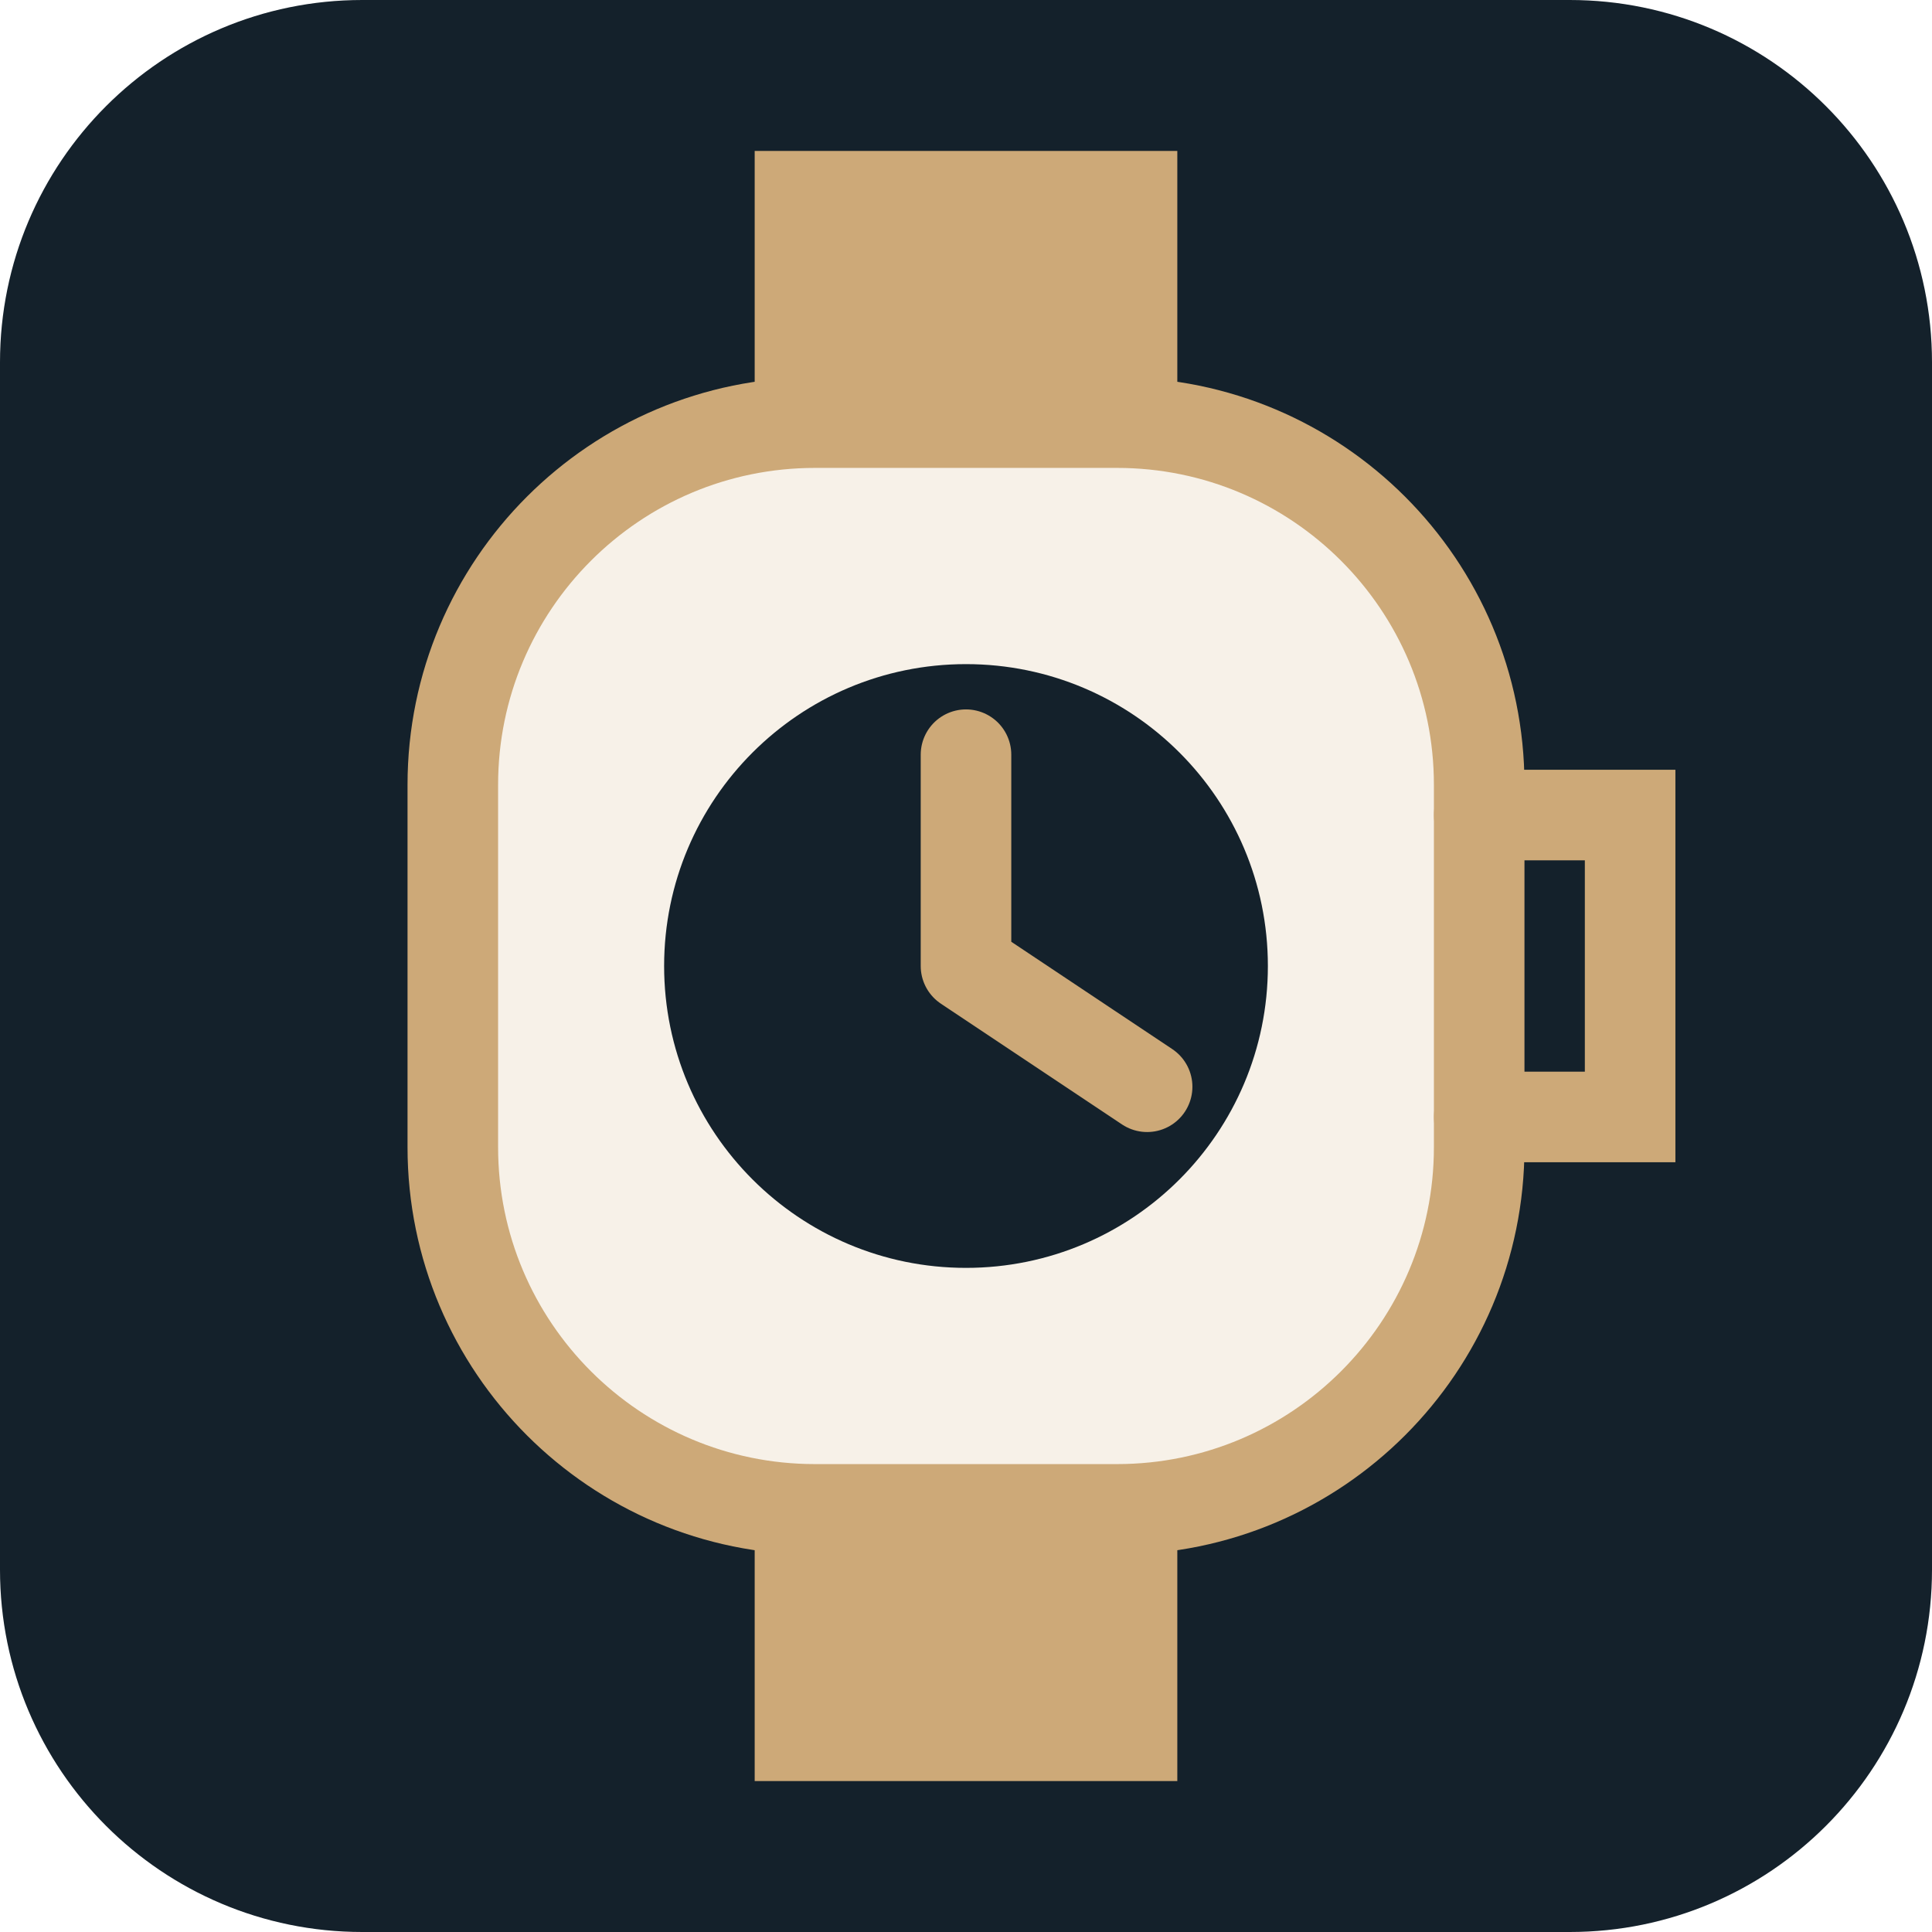
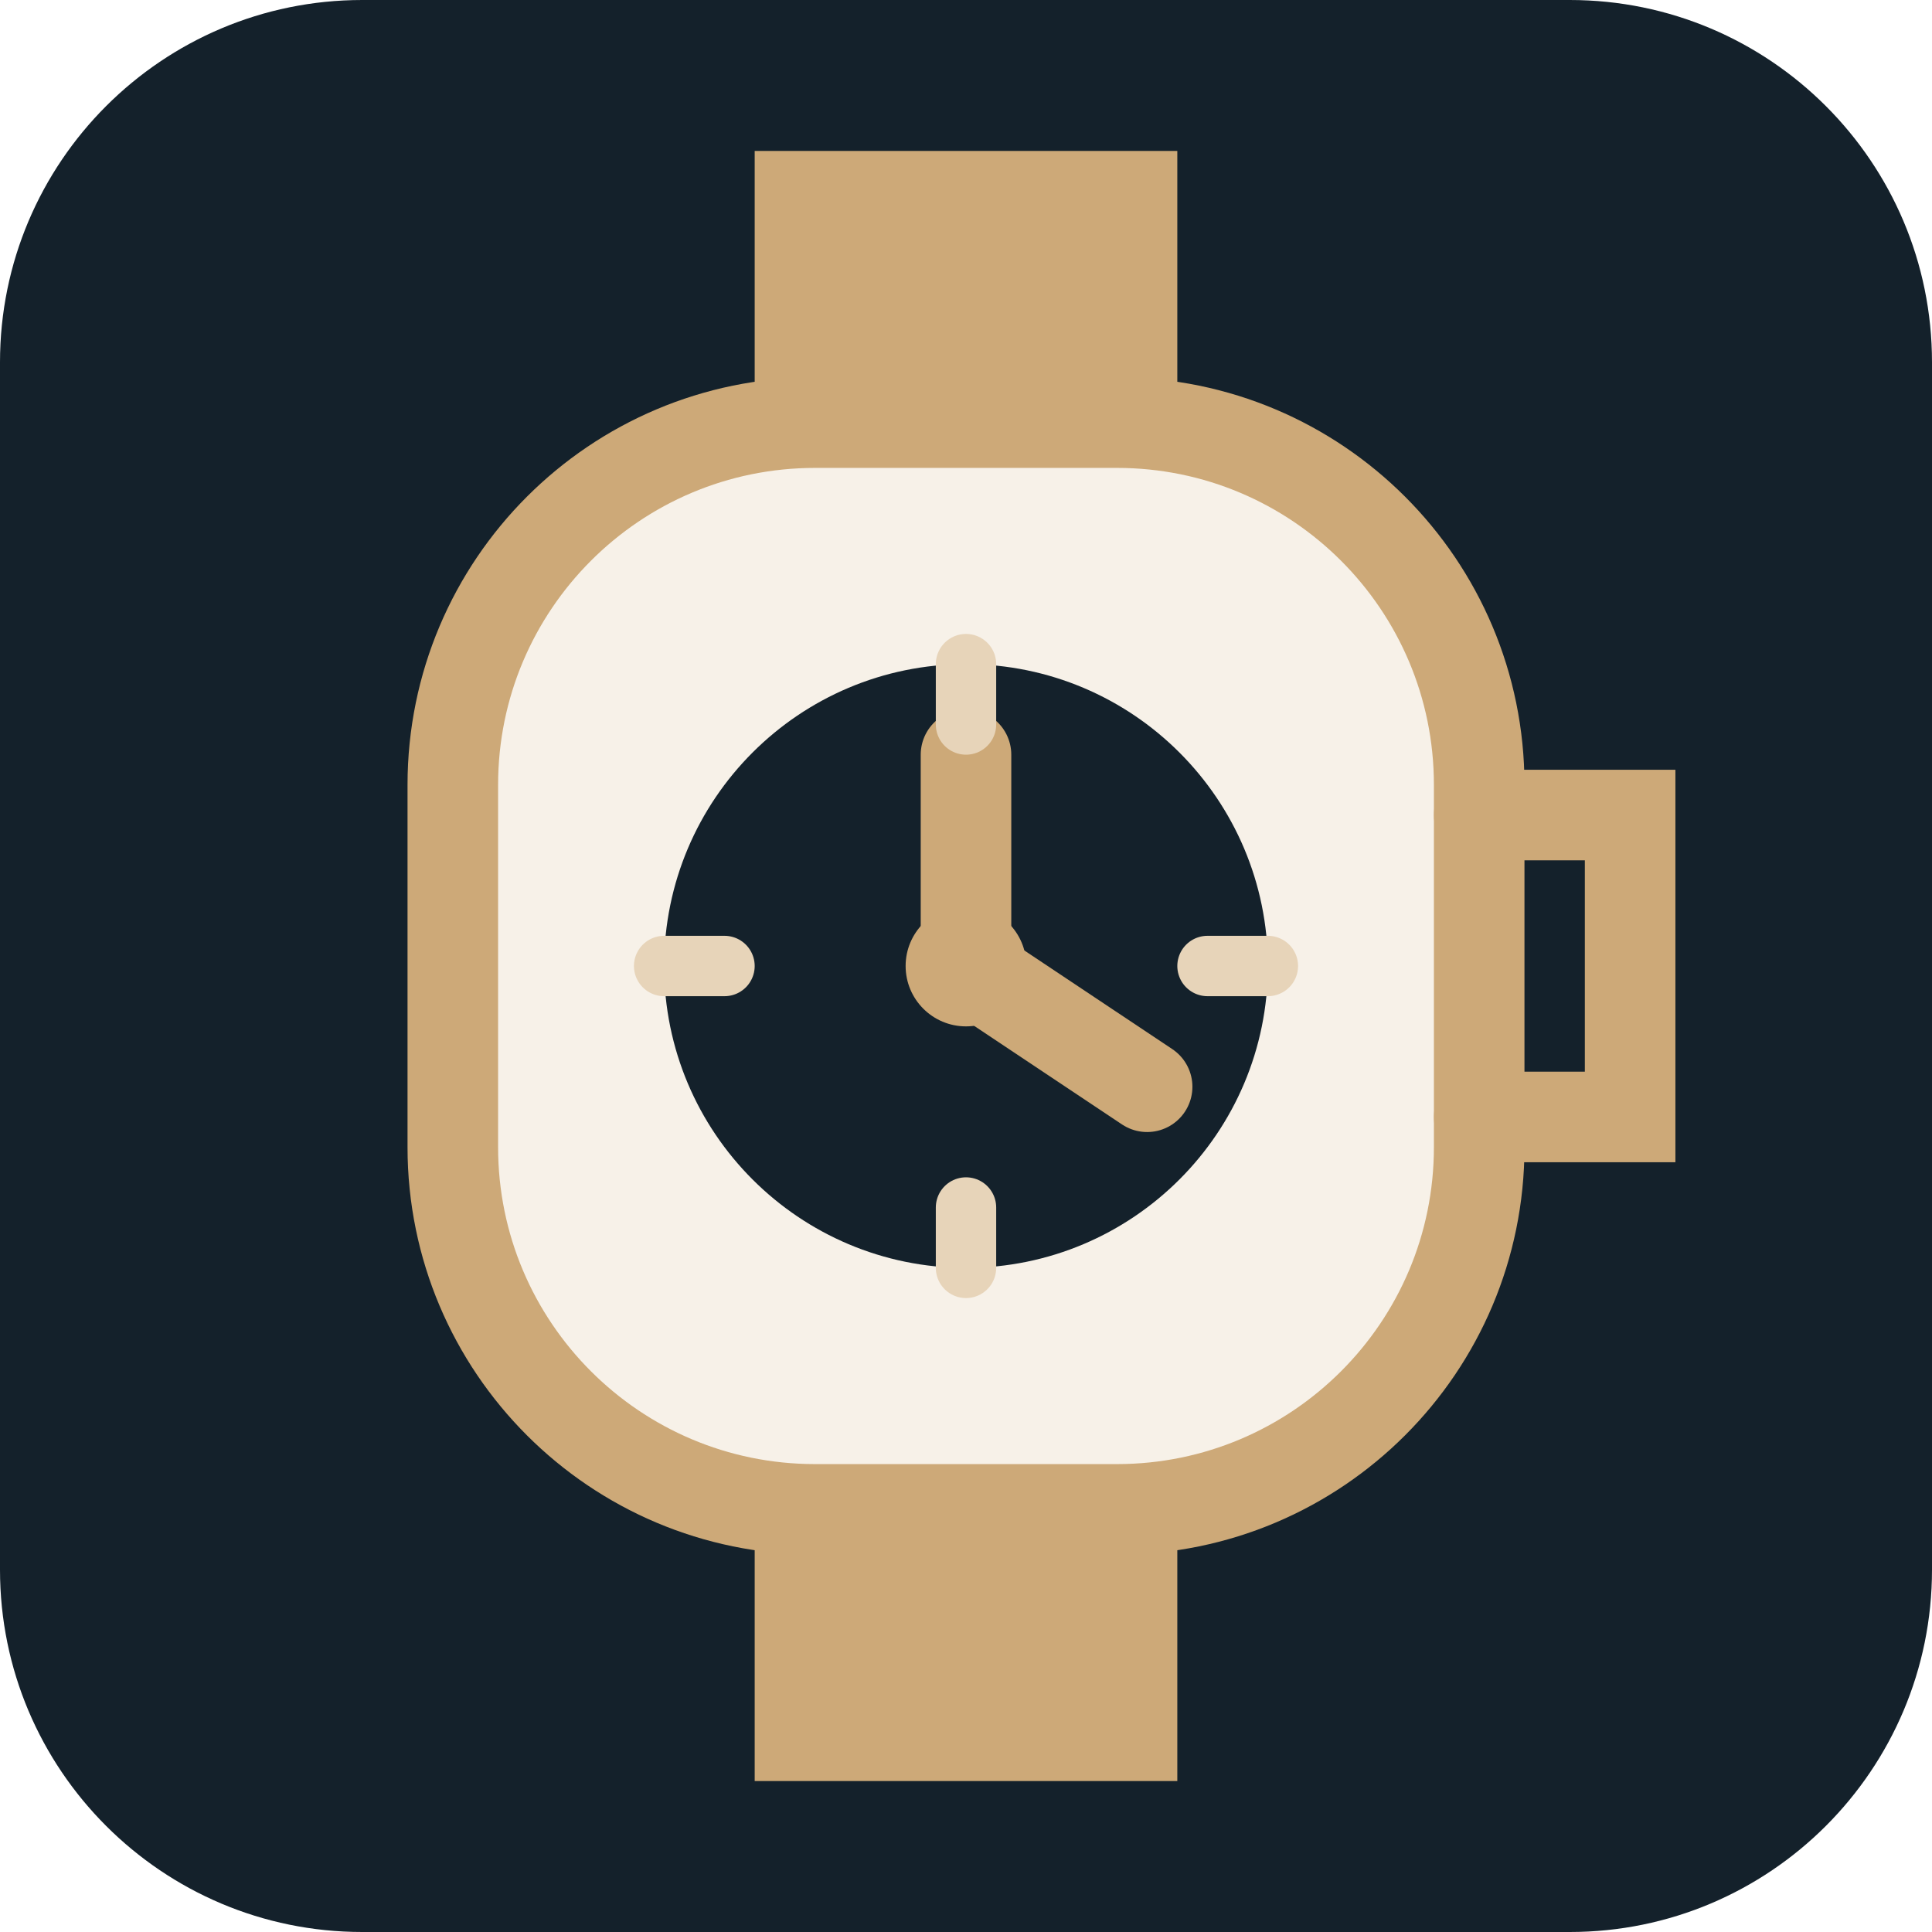
<svg xmlns="http://www.w3.org/2000/svg" viewBox="0 0 64 64">
  <rect width="64" height="64" rx="12" fill="#14212b" />
  <path d="M25 5h14v15H25zM25 44h14v15H25z" fill="#cda978" />
  <rect x="15" y="14" width="34" height="36" rx="12" fill="#f7f1e8" stroke="#cda978" stroke-width="3" />
  <circle cx="32" cy="32" r="10" fill="#14212b" />
  <path d="M32 32V25m0 7 6 4M49 27h5v10h-5" fill="none" stroke="#cda978" stroke-width="3" stroke-linecap="round" />
+   <path d="M32 22v2m0 16v2M22 32h2m16 0h2" stroke="#e7d4b9" stroke-width="2" stroke-linecap="round" />
+   <circle cx="32" cy="32" r="2" fill="#cda978" />
</svg>
